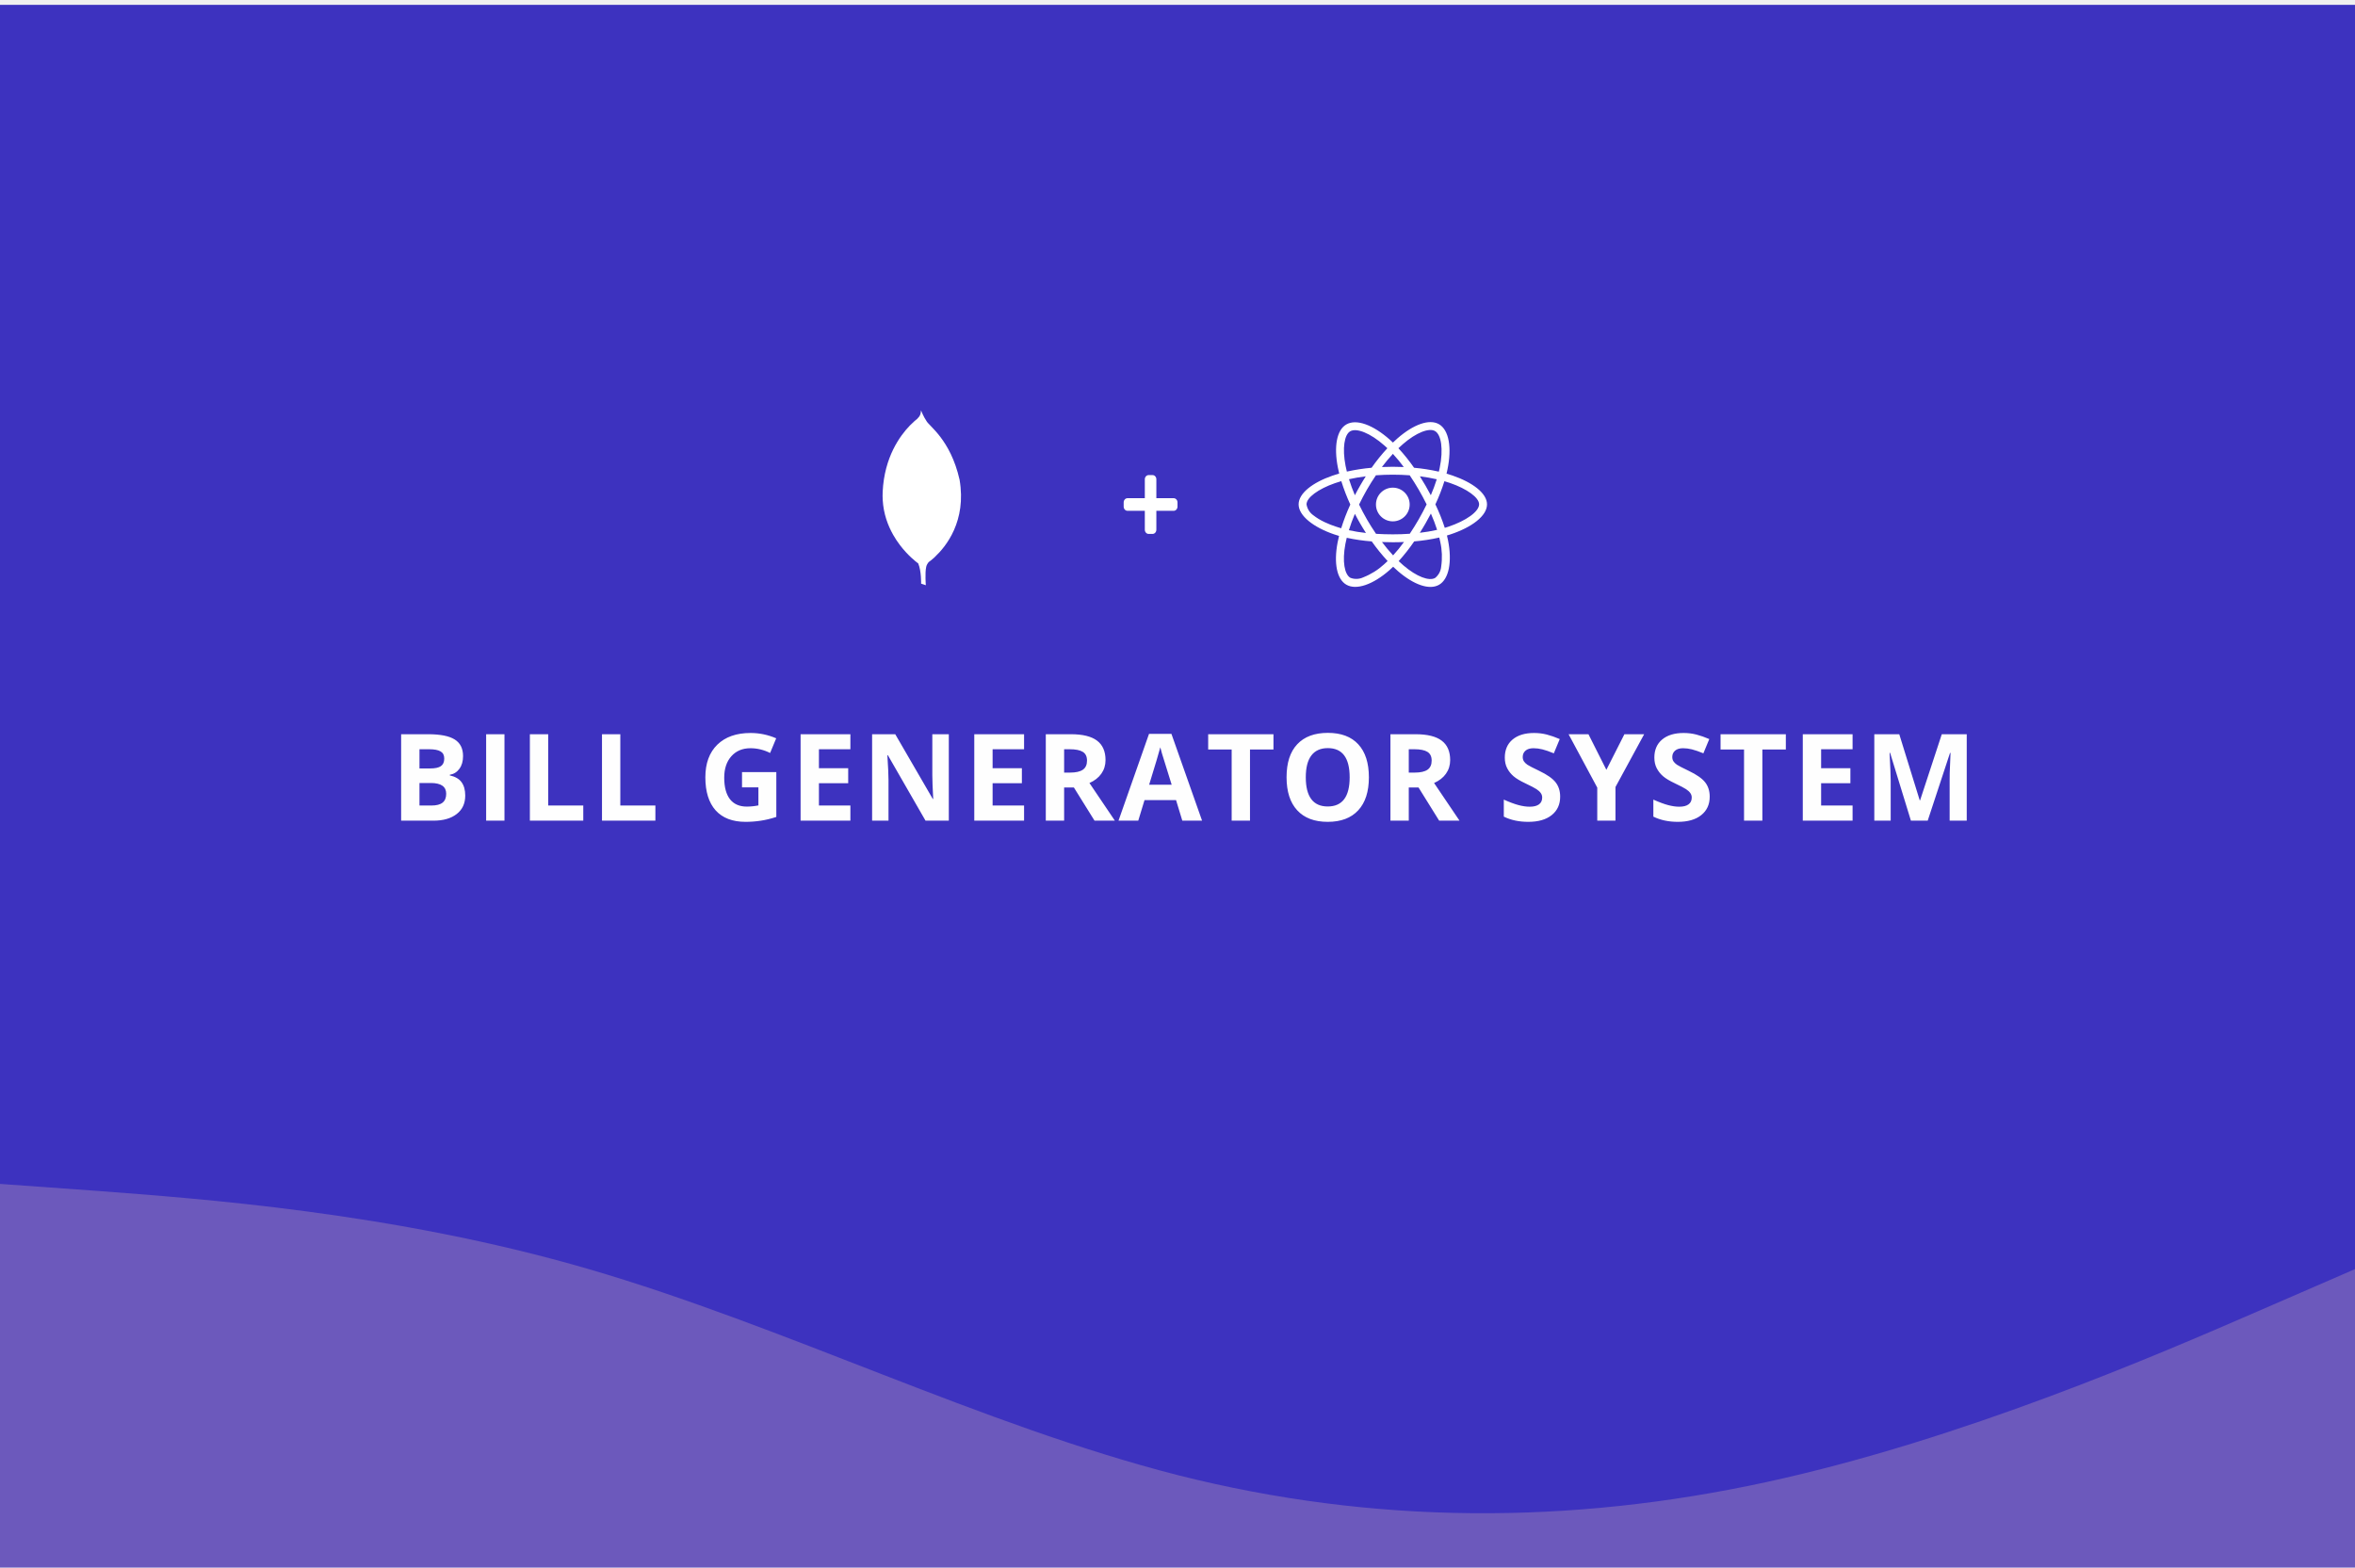
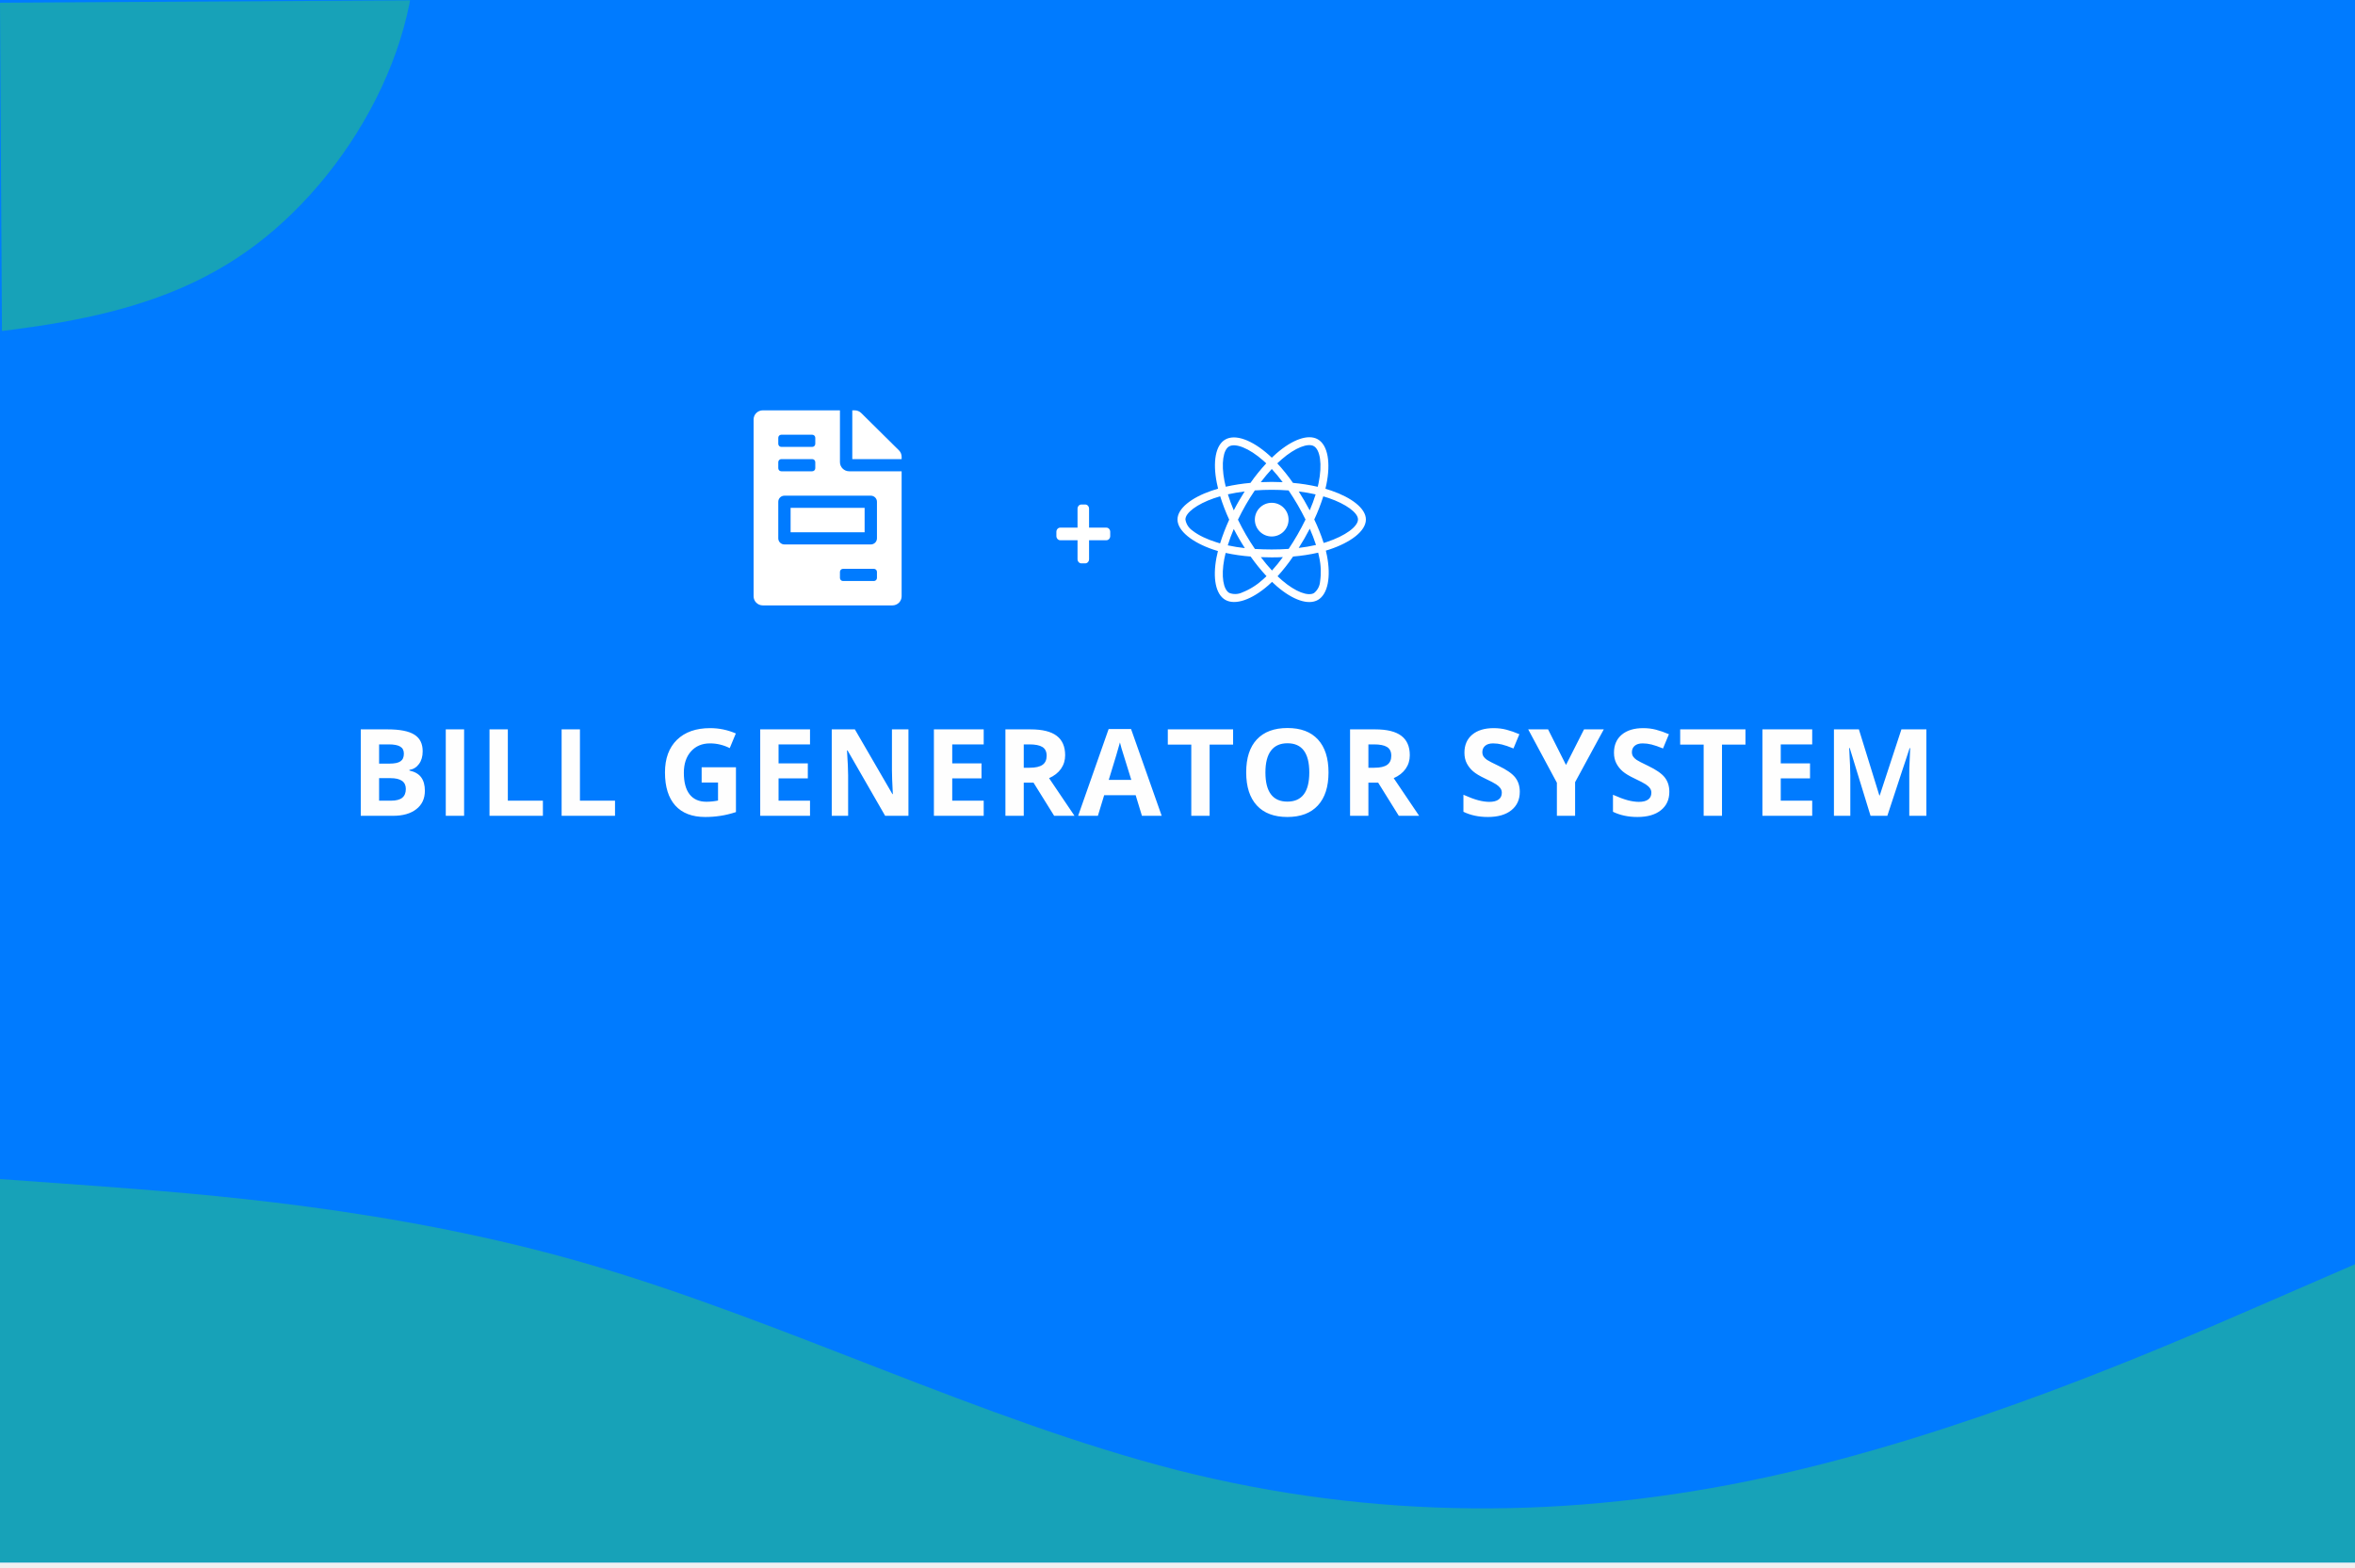
<svg xmlns="http://www.w3.org/2000/svg" width="350" height="233" viewBox="0 0 350 233" fill="none">
-   <rect y="0.721" width="350" height="232.279" fill="#3D32BF" />
-   <path d="M59.617 109.15H63.616C65.439 109.15 66.76 109.411 67.58 109.933C68.406 110.448 68.819 111.271 68.819 112.402C68.819 113.17 68.638 113.8 68.274 114.292C67.917 114.784 67.439 115.08 66.842 115.18V115.268C67.656 115.449 68.242 115.789 68.6 116.287C68.963 116.785 69.144 117.447 69.144 118.273C69.144 119.445 68.72 120.359 67.87 121.016C67.026 121.672 65.878 122 64.425 122H59.617V109.15ZM62.342 114.239H63.924C64.662 114.239 65.195 114.125 65.523 113.896C65.857 113.668 66.024 113.29 66.024 112.763C66.024 112.271 65.843 111.919 65.48 111.708C65.122 111.491 64.554 111.383 63.774 111.383H62.342V114.239ZM62.342 116.401V119.75H64.117C64.867 119.75 65.421 119.606 65.778 119.319C66.136 119.032 66.314 118.593 66.314 118.001C66.314 116.935 65.553 116.401 64.029 116.401H62.342ZM72.251 122V109.15H74.975V122H72.251ZM78.75 122V109.15H81.475V119.75H86.686V122H78.75ZM89.468 122V109.15H92.192V119.75H97.404V122H89.468ZM110.279 114.784H115.377V121.446C114.551 121.716 113.771 121.903 113.039 122.009C112.312 122.12 111.568 122.176 110.806 122.176C108.867 122.176 107.385 121.607 106.359 120.471C105.34 119.328 104.83 117.69 104.83 115.558C104.83 113.483 105.422 111.866 106.605 110.706C107.795 109.546 109.441 108.966 111.545 108.966C112.863 108.966 114.135 109.229 115.359 109.757L114.454 111.937C113.516 111.468 112.541 111.233 111.527 111.233C110.349 111.233 109.406 111.629 108.697 112.42C107.988 113.211 107.634 114.274 107.634 115.61C107.634 117.005 107.918 118.071 108.486 118.81C109.06 119.542 109.892 119.908 110.982 119.908C111.551 119.908 112.128 119.85 112.714 119.732V117.052H110.279V114.784ZM126.385 122H118.984V109.15H126.385V111.383H121.709V114.204H126.059V116.437H121.709V119.75H126.385V122ZM141.013 122H137.551L131.961 112.279H131.882C131.993 113.996 132.049 115.221 132.049 115.953V122H129.614V109.15H133.051L138.632 118.774H138.693C138.605 117.104 138.561 115.924 138.561 115.232V109.15H141.013V122ZM152.197 122H144.797V109.15H152.197V111.383H147.521V114.204H151.872V116.437H147.521V119.75H152.197V122ZM158.151 114.854H159.03C159.891 114.854 160.527 114.711 160.937 114.424C161.347 114.137 161.552 113.686 161.552 113.07C161.552 112.461 161.341 112.027 160.92 111.77C160.504 111.512 159.856 111.383 158.977 111.383H158.151V114.854ZM158.151 117.069V122H155.426V109.15H159.171C160.917 109.15 162.209 109.47 163.047 110.108C163.884 110.741 164.303 111.705 164.303 113C164.303 113.756 164.095 114.43 163.679 115.021C163.263 115.607 162.674 116.067 161.913 116.401C163.846 119.29 165.106 121.156 165.692 122H162.669L159.601 117.069H158.151ZM175.715 122L174.784 118.941H170.099L169.168 122H166.232L170.767 109.098H174.098L178.651 122H175.715ZM174.133 116.656C173.272 113.885 172.786 112.317 172.674 111.954C172.569 111.591 172.493 111.304 172.446 111.093C172.253 111.843 171.699 113.697 170.785 116.656H174.133ZM185.774 122H183.049V111.418H179.56V109.15H189.263V111.418H185.774V122ZM203.444 115.558C203.444 117.685 202.917 119.319 201.862 120.462C200.807 121.604 199.295 122.176 197.327 122.176C195.358 122.176 193.846 121.604 192.792 120.462C191.737 119.319 191.209 117.679 191.209 115.54C191.209 113.401 191.737 111.77 192.792 110.645C193.852 109.514 195.37 108.948 197.344 108.948C199.319 108.948 200.828 109.517 201.871 110.653C202.919 111.79 203.444 113.425 203.444 115.558ZM194.066 115.558C194.066 116.993 194.338 118.074 194.883 118.801C195.428 119.527 196.243 119.891 197.327 119.891C199.501 119.891 200.587 118.446 200.587 115.558C200.587 112.663 199.506 111.216 197.344 111.216C196.26 111.216 195.443 111.582 194.892 112.314C194.341 113.041 194.066 114.122 194.066 115.558ZM209.372 114.854H210.25C211.112 114.854 211.748 114.711 212.158 114.424C212.568 114.137 212.773 113.686 212.773 113.07C212.773 112.461 212.562 112.027 212.14 111.77C211.724 111.512 211.077 111.383 210.198 111.383H209.372V114.854ZM209.372 117.069V122H206.647V109.15H210.391C212.137 109.15 213.429 109.47 214.267 110.108C215.105 110.741 215.524 111.705 215.524 113C215.524 113.756 215.316 114.43 214.9 115.021C214.484 115.607 213.895 116.067 213.133 116.401C215.067 119.29 216.327 121.156 216.913 122H213.889L210.822 117.069H209.372ZM231.871 118.432C231.871 119.592 231.452 120.506 230.614 121.174C229.782 121.842 228.621 122.176 227.133 122.176C225.762 122.176 224.549 121.918 223.495 121.402V118.871C224.362 119.258 225.094 119.53 225.692 119.688C226.295 119.847 226.846 119.926 227.344 119.926C227.942 119.926 228.399 119.812 228.715 119.583C229.038 119.354 229.199 119.015 229.199 118.563C229.199 118.312 229.128 118.089 228.988 117.896C228.847 117.696 228.639 117.506 228.364 117.324C228.094 117.143 227.54 116.853 226.703 116.454C225.917 116.085 225.329 115.73 224.936 115.391C224.543 115.051 224.23 114.655 223.996 114.204C223.761 113.753 223.644 113.226 223.644 112.622C223.644 111.485 224.028 110.592 224.795 109.941C225.569 109.291 226.635 108.966 227.995 108.966C228.663 108.966 229.298 109.045 229.902 109.203C230.511 109.361 231.147 109.584 231.809 109.871L230.93 111.989C230.245 111.708 229.676 111.512 229.225 111.4C228.78 111.289 228.34 111.233 227.907 111.233C227.391 111.233 226.996 111.354 226.72 111.594C226.445 111.834 226.307 112.147 226.307 112.534C226.307 112.774 226.363 112.985 226.474 113.167C226.585 113.343 226.761 113.516 227.001 113.686C227.247 113.85 227.825 114.148 228.733 114.582C229.934 115.156 230.757 115.733 231.203 116.313C231.648 116.888 231.871 117.594 231.871 118.432ZM238.739 114.441L241.419 109.15H244.355L240.092 116.999V122H237.385V117.087L233.122 109.15H236.076L238.739 114.441ZM254.097 118.432C254.097 119.592 253.678 120.506 252.84 121.174C252.008 121.842 250.848 122.176 249.36 122.176C247.989 122.176 246.776 121.918 245.721 121.402V118.871C246.588 119.258 247.321 119.53 247.918 119.688C248.522 119.847 249.073 119.926 249.571 119.926C250.168 119.926 250.625 119.812 250.942 119.583C251.264 119.354 251.425 119.015 251.425 118.563C251.425 118.312 251.355 118.089 251.214 117.896C251.074 117.696 250.866 117.506 250.59 117.324C250.321 117.143 249.767 116.853 248.929 116.454C248.144 116.085 247.555 115.73 247.162 115.391C246.77 115.051 246.456 114.655 246.222 114.204C245.988 113.753 245.87 113.226 245.87 112.622C245.87 111.485 246.254 110.592 247.022 109.941C247.795 109.291 248.862 108.966 250.221 108.966C250.889 108.966 251.525 109.045 252.128 109.203C252.738 109.361 253.373 109.584 254.035 109.871L253.157 111.989C252.471 111.708 251.903 111.512 251.451 111.4C251.006 111.289 250.567 111.233 250.133 111.233C249.618 111.233 249.222 111.354 248.947 111.594C248.671 111.834 248.534 112.147 248.534 112.534C248.534 112.774 248.589 112.985 248.701 113.167C248.812 113.343 248.988 113.516 249.228 113.686C249.474 113.85 250.051 114.148 250.959 114.582C252.16 115.156 252.984 115.733 253.429 116.313C253.874 116.888 254.097 117.594 254.097 118.432ZM261.923 122H259.199V111.418H255.709V109.15H265.412V111.418H261.923V122ZM275.33 122H267.93V109.15H275.33V111.383H270.655V114.204H275.005V116.437H270.655V119.75H275.33V122ZM284 122L280.906 111.919H280.827C280.939 113.97 280.994 115.338 280.994 116.023V122H278.56V109.15H282.269L285.31 118.977H285.363L288.588 109.15H292.297V122H289.757V115.918C289.757 115.631 289.76 115.3 289.766 114.925C289.778 114.55 289.819 113.554 289.889 111.937H289.81L286.496 122H284Z" fill="#FEFEFE" />
-   <path d="M0 176L14.583 177.049C29.167 178.177 58.333 180.156 87.5 188.667C116.667 197.177 145.833 211.823 175 219.284C204.167 226.667 233.333 226.667 262.5 220.333C291.667 214 320.833 201.333 335.417 195L350 188.667V233H335.417C320.833 233 291.667 233 262.5 233C233.333 233 204.167 233 175 233C145.833 233 116.667 233 87.5 233C58.333 233 29.167 233 14.583 233H0V176Z" fill="#6C59BC" />
-   <path d="M142.612 71.311C141.243 65.288 138.016 63.309 137.67 62.551C137.288 62.017 136.875 61 136.875 61C136.873 61.021 136.871 61.034 136.87 61.053V61.067H136.869C136.867 61.083 136.866 61.094 136.865 61.109V61.126H136.862C136.862 61.136 136.86 61.145 136.86 61.154V61.182H136.857C136.856 61.191 136.856 61.202 136.854 61.209V61.232H136.852C136.852 61.239 136.852 61.248 136.849 61.255V61.276H136.847C136.847 61.287 136.846 61.3 136.845 61.311V61.313C136.842 61.331 136.839 61.35 136.835 61.367V61.376H136.833C136.832 61.38 136.83 61.385 136.83 61.389V61.407H136.827V61.431H136.821V61.451H136.816V61.473H136.812V61.494H136.807V61.512H136.801V61.528H136.796V61.547H136.792V61.562H136.787V61.576H136.783V61.593H136.779C136.778 61.594 136.778 61.596 136.778 61.597V61.608H136.775C136.774 61.61 136.774 61.612 136.774 61.614V61.621H136.771C136.77 61.624 136.769 61.629 136.769 61.632C136.766 61.639 136.762 61.647 136.758 61.654V61.657C136.756 61.659 136.754 61.662 136.753 61.664V61.673H136.749V61.681H136.743V61.69H136.74V61.701H136.734V61.716H136.729V61.72H136.725V61.729H136.721V61.741H136.716V61.75H136.71V61.762H136.705V61.77H136.7V61.779H136.697V61.79H136.691V61.798H136.687V61.805H136.683V61.814H136.676V61.823H136.672V61.83H136.666V61.839H136.662V61.85H136.657V61.855H136.653V61.863H136.647V61.868H136.643V61.879H136.638V61.883H136.634V61.892H136.628V61.898H136.625L136.623 61.902V61.907H136.621C136.62 61.909 136.619 61.909 136.619 61.911V61.912H136.618C136.617 61.915 136.615 61.918 136.613 61.92V61.923H136.612C136.607 61.929 136.604 61.936 136.599 61.943V61.944C136.597 61.946 136.592 61.95 136.589 61.954V61.957H136.588C136.587 61.958 136.585 61.959 136.585 61.96V61.963H136.583L136.58 61.966V61.967H136.579C136.579 61.968 136.576 61.97 136.575 61.972V61.976H136.572L136.57 61.978V61.98H136.568C136.568 61.983 136.566 61.983 136.566 61.984V61.987H136.561C136.561 61.988 136.56 61.989 136.559 61.99V61.997H136.556V62.001H136.552V62.008H136.547V62.016H136.542V62.008H136.536V62.012H136.532V62.018H136.527V62.027H136.521V62.031H136.517V62.038H136.513V62.042H136.508V62.051H136.502V62.055H136.497V62.062H136.492V62.066H136.488V62.071H136.482V62.082H136.48V62.087H136.474V62.092H136.469V62.094H136.465V62.099H136.459V62.109H136.455V62.114H136.45V62.118H136.445V62.124H136.44V62.129H136.435V62.133H136.43V62.138H136.426V62.148H136.422V62.154H136.415V62.158H136.411V62.162H136.405V62.169H136.401V62.173H136.396V62.181H136.391V62.185H136.385V62.192H136.383V62.196H136.378V62.2H136.373V62.205H136.368V62.211H136.363V62.215H136.36C136.359 62.217 136.359 62.218 136.359 62.218V62.22H136.357L136.352 62.224C136.352 62.224 136.35 62.226 136.348 62.227V62.234H136.344V62.239H136.339V62.244H136.335V62.248H136.332L136.328 62.251V62.255H136.326L136.324 62.257V62.26H136.322C136.316 62.266 136.314 62.271 136.307 62.277C136.305 62.279 136.298 62.285 136.294 62.288C136.281 62.297 136.264 62.311 136.251 62.323C136.243 62.328 136.234 62.336 136.228 62.341V62.342H136.227C136.209 62.356 136.193 62.369 136.173 62.385V62.386C136.147 62.407 136.123 62.428 136.093 62.453V62.452H136.091C136.029 62.503 135.964 62.56 135.89 62.624V62.625H135.889C135.705 62.785 135.488 62.991 135.244 63.24L135.228 63.257L135.223 63.261C133.75 64.785 131.428 67.962 131.184 73.094C131.162 73.519 131.166 73.932 131.19 74.334V74.343C131.308 76.366 131.943 78.093 132.737 79.496V79.497C133.053 80.056 133.395 80.564 133.74 81.019V81.02C134.934 82.596 136.153 83.53 136.464 83.757C136.942 84.865 136.897 86.767 136.897 86.767L137.595 87C137.595 87 137.453 85.157 137.652 84.268C137.714 83.989 137.86 83.752 138.03 83.551C138.145 83.469 138.485 83.225 138.894 82.852C138.913 82.831 138.924 82.813 138.941 82.793C140.589 81.257 143.667 77.474 142.612 71.311Z" fill="white" />
-   <path d="M174.429 74.062H171.857V71.25C171.857 70.905 171.601 70.625 171.286 70.625H170.714C170.399 70.625 170.143 70.905 170.143 71.25V74.062H167.571C167.256 74.062 167 74.342 167 74.688V75.312C167 75.658 167.256 75.938 167.571 75.938H170.143V78.75C170.143 79.095 170.399 79.375 170.714 79.375H171.286C171.601 79.375 171.857 79.095 171.857 78.75V75.938H174.429C174.744 75.938 175 75.658 175 75.312V74.688C175 74.342 174.744 74.062 174.429 74.062Z" fill="white" />
-   <path d="M215.87 70.691C215.575 70.592 215.28 70.499 214.984 70.412C215.034 70.209 215.077 70.007 215.121 69.805C215.794 66.545 215.351 63.926 213.858 63.062C212.42 62.236 210.073 63.094 207.7 65.162C207.465 65.364 207.235 65.577 207.016 65.791C206.869 65.648 206.716 65.506 206.562 65.37C204.074 63.16 201.58 62.23 200.088 63.1C198.655 63.931 198.228 66.398 198.83 69.482C198.89 69.788 198.955 70.089 199.032 70.395C198.682 70.494 198.337 70.603 198.015 70.718C195.095 71.73 193 73.326 193 74.978C193 76.684 195.231 78.396 198.266 79.435C198.513 79.517 198.759 79.599 199.01 79.67C198.928 79.998 198.857 80.321 198.791 80.655C198.217 83.69 198.666 86.096 200.098 86.922C201.575 87.775 204.058 86.9 206.475 84.784C206.666 84.614 206.858 84.439 207.049 84.253C207.29 84.488 207.541 84.713 207.793 84.931C210.134 86.944 212.447 87.759 213.874 86.933C215.351 86.08 215.832 83.493 215.209 80.343C215.159 80.102 215.105 79.856 215.045 79.605C215.22 79.555 215.389 79.501 215.559 79.446C218.714 78.401 221 76.712 221 74.978C221 73.321 218.845 71.713 215.87 70.691ZM208.471 66.048C210.505 64.276 212.403 63.581 213.267 64.079C214.191 64.609 214.547 66.753 213.967 69.57C213.929 69.755 213.891 69.936 213.841 70.116C212.627 69.843 211.397 69.646 210.161 69.537C209.45 68.519 208.673 67.546 207.831 66.633C208.045 66.43 208.252 66.239 208.471 66.048ZM202.144 77.816C202.423 78.292 202.707 78.768 203.008 79.233C202.155 79.14 201.307 79.003 200.47 78.823C200.711 78.035 201.012 77.22 201.362 76.389C201.613 76.87 201.87 77.346 202.144 77.816ZM200.487 71.237C201.274 71.062 202.111 70.92 202.98 70.811C202.691 71.265 202.406 71.73 202.138 72.2C201.87 72.665 201.608 73.141 201.362 73.622C201.017 72.807 200.727 72.009 200.487 71.237ZM201.985 75.005C202.346 74.251 202.74 73.513 203.155 72.785C203.571 72.058 204.02 71.352 204.49 70.658C205.31 70.598 206.147 70.565 207 70.565C207.853 70.565 208.695 70.598 209.51 70.658C209.975 71.347 210.418 72.052 210.839 72.774C211.26 73.496 211.654 74.234 212.026 74.984C211.659 75.738 211.266 76.482 210.845 77.215C210.429 77.942 209.986 78.648 209.521 79.348C208.706 79.408 207.859 79.435 207 79.435C206.141 79.435 205.31 79.408 204.506 79.359C204.03 78.664 203.582 77.953 203.161 77.226C202.74 76.498 202.352 75.76 201.985 75.005ZM211.862 77.805C212.141 77.324 212.403 76.838 212.66 76.345C213.01 77.138 213.316 77.942 213.584 78.768C212.737 78.959 211.878 79.107 211.014 79.206C211.309 78.746 211.588 78.276 211.862 77.805ZM212.649 73.622C212.392 73.141 212.13 72.659 211.856 72.189C211.588 71.724 211.309 71.265 211.02 70.811C211.9 70.92 212.742 71.068 213.53 71.248C213.278 72.058 212.983 72.845 212.649 73.622ZM207.011 67.469C207.585 68.093 208.127 68.749 208.63 69.427C207.547 69.378 206.459 69.378 205.376 69.427C205.912 68.722 206.464 68.066 207.011 67.469ZM200.667 64.117C201.586 63.581 203.626 64.347 205.775 66.25C205.912 66.37 206.048 66.501 206.191 66.633C205.343 67.546 204.561 68.519 203.845 69.537C202.609 69.646 201.384 69.838 200.17 70.106C200.098 69.826 200.038 69.542 199.978 69.258C199.464 66.611 199.803 64.615 200.667 64.117ZM199.327 78.533C199.098 78.467 198.873 78.396 198.649 78.32C197.484 77.953 196.161 77.373 195.204 76.613C194.652 76.231 194.28 75.64 194.176 74.978C194.176 73.977 195.904 72.698 198.398 71.828C198.709 71.719 199.027 71.62 199.344 71.527C199.716 72.714 200.164 73.879 200.684 75.005C200.159 76.148 199.705 77.33 199.327 78.533ZM205.704 83.892C204.802 84.718 203.757 85.374 202.62 85.823C202.012 86.112 201.312 86.14 200.689 85.894C199.82 85.391 199.459 83.46 199.951 80.862C200.011 80.556 200.077 80.25 200.153 79.949C201.378 80.212 202.614 80.392 203.866 80.485C204.588 81.508 205.381 82.487 206.229 83.406C206.054 83.575 205.879 83.739 205.704 83.892ZM207.044 82.563C206.486 81.962 205.928 81.294 205.387 80.578C205.912 80.6 206.453 80.611 207 80.611C207.563 80.611 208.116 80.6 208.662 80.573C208.159 81.267 207.618 81.929 207.044 82.563ZM214.191 84.204C214.142 84.871 213.814 85.495 213.289 85.916C212.42 86.419 210.566 85.763 208.564 84.045C208.334 83.848 208.105 83.635 207.87 83.416C208.706 82.492 209.477 81.513 210.177 80.485C211.43 80.381 212.677 80.19 213.907 79.911C213.962 80.135 214.011 80.359 214.055 80.578C214.323 81.759 214.366 82.99 214.191 84.204ZM215.187 78.325C215.034 78.374 214.88 78.423 214.722 78.467C214.339 77.275 213.869 76.11 213.327 74.978C213.852 73.862 214.295 72.714 214.667 71.538C214.952 71.62 215.225 71.708 215.488 71.795C218.036 72.67 219.824 73.972 219.824 74.967C219.824 76.039 217.916 77.423 215.187 78.325ZM207 77.505C208.384 77.505 209.505 76.384 209.505 75C209.505 73.616 208.384 72.495 207 72.495C205.616 72.495 204.495 73.616 204.495 75C204.495 76.384 205.616 77.505 207 77.505Z" fill="white" />
+   <rect width="350" height="232.279" fill="#007BFF" />
+   <path d="M53.617 108.429H57.616C59.438 108.429 60.76 108.69 61.58 109.211C62.406 109.727 62.819 110.55 62.819 111.681C62.819 112.449 62.638 113.078 62.274 113.571C61.917 114.063 61.44 114.359 60.842 114.458V114.546C61.656 114.728 62.242 115.068 62.6 115.566C62.963 116.064 63.145 116.726 63.145 117.552C63.145 118.724 62.72 119.638 61.87 120.294C61.026 120.951 59.878 121.279 58.425 121.279H53.617V108.429ZM56.342 113.518H57.924C58.662 113.518 59.195 113.404 59.523 113.175C59.857 112.947 60.024 112.569 60.024 112.041C60.024 111.549 59.843 111.198 59.48 110.987C59.122 110.77 58.554 110.661 57.774 110.661H56.342V113.518ZM56.342 115.68V119.029H58.117C58.867 119.029 59.421 118.885 59.778 118.598C60.136 118.311 60.315 117.871 60.315 117.28C60.315 116.213 59.553 115.68 58.029 115.68H56.342ZM66.251 121.279V108.429H68.975V121.279H66.251ZM72.75 121.279V108.429H75.475V119.029H80.686V121.279H72.75ZM83.468 121.279V108.429H86.192V119.029H91.404V121.279H83.468ZM104.279 114.063H109.377V120.725C108.551 120.994 107.771 121.182 107.039 121.287C106.312 121.399 105.568 121.454 104.806 121.454C102.867 121.454 101.385 120.886 100.359 119.749C99.34 118.607 98.83 116.969 98.83 114.836C98.83 112.762 99.422 111.145 100.605 109.985C101.795 108.825 103.441 108.244 105.545 108.244C106.863 108.244 108.135 108.508 109.359 109.035L108.454 111.215C107.516 110.746 106.541 110.512 105.527 110.512C104.349 110.512 103.406 110.908 102.697 111.699C101.988 112.49 101.634 113.553 101.634 114.889C101.634 116.284 101.918 117.35 102.486 118.088C103.06 118.821 103.892 119.187 104.982 119.187C105.551 119.187 106.128 119.128 106.714 119.011V116.33H104.279V114.063ZM120.385 121.279H112.984V108.429H120.385V110.661H115.709V113.483H120.059V115.715H115.709V119.029H120.385V121.279ZM135.013 121.279H131.551L125.961 111.558H125.882C125.993 113.275 126.049 114.499 126.049 115.232V121.279H123.614V108.429H127.051L132.632 118.053H132.693C132.605 116.383 132.561 115.202 132.561 114.511V108.429H135.013V121.279ZM146.197 121.279H138.797V108.429H146.197V110.661H141.521V113.483H145.872V115.715H141.521V119.029H146.197V121.279ZM152.151 114.133H153.03C153.891 114.133 154.527 113.99 154.937 113.702C155.347 113.415 155.552 112.964 155.552 112.349C155.552 111.74 155.341 111.306 154.92 111.048C154.504 110.79 153.856 110.661 152.977 110.661H152.151V114.133ZM152.151 116.348V121.279H149.426V108.429H153.171C154.917 108.429 156.209 108.748 157.047 109.387C157.884 110.02 158.303 110.984 158.303 112.279C158.303 113.034 158.095 113.708 157.679 114.3C157.263 114.886 156.674 115.346 155.913 115.68C157.846 118.569 159.106 120.435 159.692 121.279H156.669L153.601 116.348H152.151ZM169.715 121.279L168.784 118.22H164.099L163.168 121.279H160.232L164.767 108.376H168.098L172.651 121.279H169.715ZM168.133 115.935C167.272 113.163 166.786 111.596 166.674 111.233C166.569 110.869 166.493 110.582 166.446 110.371C166.253 111.121 165.699 112.976 164.785 115.935H168.133ZM179.774 121.279H177.049V110.697H173.56V108.429H183.263V110.697H179.774V121.279ZM197.444 114.836C197.444 116.963 196.917 118.598 195.862 119.741C194.807 120.883 193.295 121.454 191.327 121.454C189.358 121.454 187.846 120.883 186.792 119.741C185.737 118.598 185.209 116.957 185.209 114.819C185.209 112.68 185.737 111.048 186.792 109.923C187.852 108.792 189.37 108.227 191.344 108.227C193.319 108.227 194.828 108.795 195.871 109.932C196.919 111.069 197.444 112.703 197.444 114.836ZM188.066 114.836C188.066 116.272 188.338 117.353 188.883 118.079C189.428 118.806 190.243 119.169 191.327 119.169C193.501 119.169 194.587 117.725 194.587 114.836C194.587 111.942 193.506 110.494 191.344 110.494C190.26 110.494 189.443 110.861 188.892 111.593C188.341 112.32 188.066 113.401 188.066 114.836ZM203.372 114.133H204.25C205.112 114.133 205.748 113.99 206.158 113.702C206.568 113.415 206.773 112.964 206.773 112.349C206.773 111.74 206.562 111.306 206.14 111.048C205.724 110.79 205.077 110.661 204.198 110.661H203.372V114.133ZM203.372 116.348V121.279H200.647V108.429H204.391C206.137 108.429 207.429 108.748 208.267 109.387C209.105 110.02 209.524 110.984 209.524 112.279C209.524 113.034 209.316 113.708 208.9 114.3C208.484 114.886 207.895 115.346 207.133 115.68C209.067 118.569 210.327 120.435 210.913 121.279H207.889L204.822 116.348H203.372ZM225.871 117.71C225.871 118.87 225.452 119.784 224.614 120.452C223.782 121.12 222.621 121.454 221.133 121.454C219.762 121.454 218.549 121.197 217.495 120.681V118.15C218.362 118.536 219.094 118.809 219.692 118.967C220.295 119.125 220.846 119.204 221.344 119.204C221.942 119.204 222.399 119.09 222.715 118.862C223.038 118.633 223.199 118.293 223.199 117.842C223.199 117.59 223.128 117.367 222.988 117.174C222.847 116.975 222.639 116.784 222.364 116.603C222.094 116.421 221.54 116.131 220.703 115.733C219.917 115.364 219.329 115.009 218.936 114.669C218.543 114.329 218.23 113.934 217.996 113.483C217.761 113.032 217.644 112.504 217.644 111.901C217.644 110.764 218.028 109.87 218.795 109.22C219.569 108.57 220.635 108.244 221.995 108.244C222.663 108.244 223.298 108.324 223.902 108.482C224.511 108.64 225.147 108.863 225.809 109.15L224.93 111.268C224.245 110.987 223.676 110.79 223.225 110.679C222.78 110.568 222.34 110.512 221.907 110.512C221.391 110.512 220.996 110.632 220.72 110.872C220.445 111.113 220.307 111.426 220.307 111.813C220.307 112.053 220.363 112.264 220.474 112.446C220.585 112.621 220.761 112.794 221.001 112.964C221.247 113.128 221.825 113.427 222.733 113.861C223.934 114.435 224.757 115.012 225.203 115.592C225.648 116.166 225.871 116.872 225.871 117.71ZM232.739 113.72L235.419 108.429H238.355L234.092 116.278V121.279H231.385V116.366L227.122 108.429H230.076L232.739 113.72ZM248.097 117.71C248.097 118.87 247.678 119.784 246.84 120.452C246.008 121.12 244.848 121.454 243.36 121.454C241.989 121.454 240.776 121.197 239.721 120.681V118.15C240.588 118.536 241.321 118.809 241.918 118.967C242.522 119.125 243.073 119.204 243.571 119.204C244.168 119.204 244.625 119.09 244.942 118.862C245.264 118.633 245.425 118.293 245.425 117.842C245.425 117.59 245.355 117.367 245.214 117.174C245.074 116.975 244.866 116.784 244.59 116.603C244.321 116.421 243.767 116.131 242.929 115.733C242.144 115.364 241.555 115.009 241.162 114.669C240.77 114.329 240.456 113.934 240.222 113.483C239.988 113.032 239.87 112.504 239.87 111.901C239.87 110.764 240.254 109.87 241.022 109.22C241.795 108.57 242.862 108.244 244.221 108.244C244.889 108.244 245.525 108.324 246.128 108.482C246.738 108.64 247.373 108.863 248.035 109.15L247.157 111.268C246.471 110.987 245.903 110.79 245.451 110.679C245.006 110.568 244.567 110.512 244.133 110.512C243.618 110.512 243.222 110.632 242.947 110.872C242.671 111.113 242.534 111.426 242.534 111.813C242.534 112.053 242.589 112.264 242.701 112.446C242.812 112.621 242.988 112.794 243.228 112.964C243.474 113.128 244.051 113.427 244.959 113.861C246.16 114.435 246.984 115.012 247.429 115.592C247.874 116.166 248.097 116.872 248.097 117.71ZM255.923 121.279H253.199V110.697H249.709V108.429H259.412V110.697H255.923V121.279ZM269.33 121.279H261.93V108.429H269.33V110.661H264.655V113.483H269.005V115.715H264.655V119.029H269.33V121.279ZM278 121.279L274.906 111.198H274.827C274.939 113.248 274.994 114.617 274.994 115.302V121.279H272.56V108.429H276.269L279.31 118.255H279.363L282.588 108.429H286.297V121.279H283.757V115.197C283.757 114.909 283.76 114.578 283.766 114.203C283.778 113.828 283.819 112.832 283.889 111.215H283.81L280.496 121.279H278Z" fill="#FEFEFE" />
+   <path d="M0 175.279L14.583 176.328C29.167 177.456 58.333 179.435 87.5 187.945C116.667 196.456 145.833 211.102 175 218.563C204.167 225.945 233.333 225.945 262.5 219.612C291.667 213.279 320.833 200.612 335.417 194.279L350 187.945V232.279H335.417C320.833 232.279 291.667 232.279 262.5 232.279C233.333 232.279 204.167 232.279 175 232.279C145.833 232.279 116.667 232.279 87.5 232.279C58.333 232.279 29.167 232.279 14.583 232.279H0V175.279Z" fill="#17A2B8" />
+   <path d="M128.5 75.5H117.5V79.125H128.5V75.5ZM133.599 66.947L127.99 61.397C127.732 61.142 127.383 61 127.016 61H126.667V68.25H134V67.904C134 67.548 133.857 67.202 133.599 66.947ZM124.833 68.703V61H113.375C112.613 61 112 61.606 112 62.359V88.641C112 89.394 112.613 90 113.375 90H132.625C133.387 90 134 89.394 134 88.641V70.062H126.208C125.452 70.062 124.833 69.451 124.833 68.703ZM115.667 65.078C115.667 64.828 115.872 64.625 116.125 64.625H120.708C120.962 64.625 121.167 64.828 121.167 65.078V65.984C121.167 66.235 120.962 66.438 120.708 66.438H116.125C115.872 66.438 115.667 66.235 115.667 65.984V65.078ZM115.667 68.703C115.667 68.453 115.872 68.25 116.125 68.25H120.708C120.962 68.25 121.167 68.453 121.167 68.703V69.609C121.167 69.86 120.962 70.062 120.708 70.062H116.125C115.872 70.062 115.667 69.86 115.667 69.609V68.703ZM130.333 85.922C130.333 86.172 130.128 86.375 129.875 86.375H125.292C125.038 86.375 124.833 86.172 124.833 85.922V85.016C124.833 84.765 125.038 84.562 125.292 84.562H129.875C130.128 84.562 130.333 84.765 130.333 85.016V85.922ZM130.333 74.594V80.031C130.333 80.532 129.923 80.938 129.417 80.938H116.583C116.077 80.938 115.667 80.532 115.667 80.031V74.594C115.667 74.093 116.077 73.688 116.583 73.688H129.417C129.923 73.688 130.333 74.093 130.333 74.594Z" fill="white" />
+   <g clip-path="url(#clip0)">
+     <path d="M-71.735 46.16C-81.706 36.05 -78.034 12.656 -73.268 -11.165C-68.502 -34.953 -62.608 -59.167 -47.328 -68.296C-32.015 -77.426 -7.284 -71.438 14.958 -60.723C37.199 -49.975 56.919 -34.467 60.935 -15.766C64.952 2.966 53.234 24.89 38.032 36.376C22.83 47.861 4.177 48.876 -16.988 51.002C-38.12 53.096 -61.765 56.27 -71.735 46.16Z" fill="#17A2B8" />
+   </g>
+   <path d="M164.429 78.438H161.857V75.625C161.857 75.28 161.601 75 161.286 75H160.714C160.399 75 160.143 75.28 160.143 75.625V78.438H157.571C157.256 78.438 157 78.717 157 79.062V79.688C157 80.033 157.256 80.312 157.571 80.312H160.143V83.125C160.143 83.47 160.399 83.75 160.714 83.75H161.286C161.601 83.75 161.857 83.47 161.857 83.125V80.312H164.429C164.744 80.312 165 80.033 165 79.688V79.062C165 78.717 164.744 78.438 164.429 78.438Z" fill="white" />
+   <path d="M197.87 72.94C197.575 72.841 197.28 72.749 196.984 72.661C197.034 72.459 197.077 72.256 197.121 72.054C197.794 68.795 197.351 66.175 195.858 65.311C194.42 64.485 192.073 65.344 189.7 67.411C189.465 67.613 189.235 67.827 189.016 68.04C188.869 67.898 188.716 67.756 188.562 67.619C186.074 65.409 183.58 64.48 182.088 65.349C180.655 66.181 180.228 68.647 180.83 71.731C180.89 72.038 180.955 72.338 181.032 72.645C180.682 72.743 180.337 72.852 180.015 72.967C177.095 73.979 175 75.576 175 77.227C175 78.934 177.231 80.645 180.266 81.684C180.513 81.766 180.759 81.849 181.01 81.92C180.928 82.248 180.857 82.57 180.791 82.904C180.217 85.939 180.666 88.345 182.098 89.171C183.575 90.024 186.058 89.149 188.475 87.033C188.666 86.863 188.858 86.688 189.049 86.502C189.29 86.738 189.541 86.962 189.793 87.181C192.134 89.193 194.447 90.008 195.874 89.182C197.351 88.329 197.832 85.742 197.209 82.592C197.159 82.352 197.105 82.106 197.045 81.854C197.22 81.805 197.389 81.75 197.559 81.695C200.714 80.651 203 78.961 203 77.227C203 75.57 200.845 73.963 197.87 72.94V72.94ZM190.471 68.297C192.505 66.525 194.403 65.831 195.267 66.328C196.191 66.859 196.547 69.002 195.967 71.819C195.929 72.005 195.891 72.185 195.841 72.366C194.627 72.092 193.397 71.895 192.161 71.786C191.45 70.769 190.673 69.795 189.831 68.882C190.045 68.68 190.252 68.488 190.471 68.297V68.297ZM184.144 80.066C184.423 80.541 184.707 81.017 185.008 81.482C184.155 81.389 183.307 81.252 182.47 81.072C182.711 80.284 183.012 79.47 183.362 78.638C183.613 79.12 183.87 79.595 184.144 80.066V80.066ZM182.487 73.487C183.274 73.312 184.111 73.17 184.98 73.06C184.691 73.514 184.406 73.979 184.138 74.449C183.87 74.914 183.608 75.39 183.362 75.871C183.017 75.056 182.727 74.258 182.487 73.487ZM183.985 77.255C184.346 76.5 184.74 75.762 185.155 75.034C185.571 74.307 186.02 73.602 186.49 72.907C187.31 72.847 188.147 72.814 189 72.814C189.853 72.814 190.695 72.847 191.51 72.907C191.975 73.596 192.418 74.302 192.839 75.023C193.26 75.745 193.654 76.484 194.026 77.233C193.659 77.988 193.266 78.731 192.845 79.464C192.429 80.192 191.986 80.897 191.521 81.597C190.706 81.657 189.859 81.684 189 81.684C188.141 81.684 187.31 81.657 186.506 81.608C186.03 80.913 185.582 80.202 185.161 79.475C184.74 78.748 184.352 78.01 183.985 77.255ZM193.862 80.055C194.141 79.573 194.403 79.087 194.66 78.595C195.01 79.388 195.316 80.192 195.584 81.017C194.737 81.209 193.878 81.356 193.014 81.455C193.309 80.995 193.588 80.525 193.862 80.055ZM194.649 75.871C194.392 75.39 194.13 74.909 193.856 74.438C193.588 73.974 193.309 73.514 193.02 73.06C193.9 73.17 194.742 73.317 195.53 73.498C195.278 74.307 194.983 75.095 194.649 75.871V75.871ZM189.011 69.719C189.585 70.342 190.127 70.999 190.63 71.677C189.547 71.627 188.459 71.627 187.376 71.677C187.912 70.971 188.464 70.315 189.011 69.719ZM182.667 66.367C183.586 65.831 185.626 66.596 187.775 68.499C187.912 68.62 188.048 68.751 188.191 68.882C187.343 69.795 186.561 70.769 185.845 71.786C184.609 71.895 183.384 72.087 182.17 72.355C182.098 72.076 182.038 71.791 181.978 71.507C181.464 68.86 181.803 66.864 182.667 66.367V66.367ZM181.327 80.782C181.098 80.716 180.873 80.645 180.649 80.569C179.484 80.202 178.161 79.623 177.204 78.863C176.652 78.48 176.28 77.889 176.176 77.227C176.176 76.227 177.904 74.947 180.398 74.077C180.709 73.968 181.027 73.87 181.344 73.777C181.716 74.963 182.164 76.128 182.684 77.255C182.159 78.398 181.705 79.579 181.327 80.782V80.782ZM187.704 86.141C186.802 86.967 185.757 87.624 184.62 88.072C184.012 88.362 183.313 88.389 182.689 88.143C181.82 87.64 181.459 85.71 181.951 83.112C182.011 82.806 182.077 82.499 182.153 82.198C183.378 82.461 184.614 82.641 185.866 82.734C186.588 83.757 187.381 84.736 188.229 85.655C188.054 85.824 187.879 85.988 187.704 86.141ZM189.044 84.813C188.486 84.211 187.928 83.544 187.387 82.827C187.912 82.849 188.453 82.86 189 82.86C189.563 82.86 190.116 82.849 190.662 82.822C190.159 83.516 189.618 84.178 189.044 84.813V84.813ZM196.191 86.453C196.142 87.12 195.814 87.744 195.289 88.165C194.42 88.668 192.566 88.012 190.564 86.295C190.334 86.098 190.105 85.885 189.87 85.666C190.706 84.742 191.477 83.763 192.177 82.734C193.43 82.631 194.677 82.439 195.907 82.16C195.962 82.385 196.011 82.609 196.055 82.827C196.323 84.009 196.366 85.239 196.191 86.453V86.453ZM197.187 80.574C197.034 80.624 196.88 80.673 196.722 80.716C196.339 79.524 195.869 78.359 195.327 77.227C195.852 76.112 196.295 74.963 196.667 73.788C196.952 73.87 197.225 73.957 197.488 74.045C200.036 74.92 201.824 76.221 201.824 77.216C201.824 78.288 199.916 79.672 197.187 80.574ZM189 79.754C190.384 79.754 191.505 78.633 191.505 77.249C191.505 75.866 190.384 74.745 189 74.745C187.616 74.745 186.495 75.866 186.495 77.249C186.495 78.633 187.616 79.754 189 79.754Z" fill="white" />
+   <defs>
+     <clipPath id="clip0">
+       <rect width="69" height="69" fill="white" transform="translate(69.4062 68.9988) rotate(179.662)" />
+     </clipPath>
+   </defs>
</svg>
